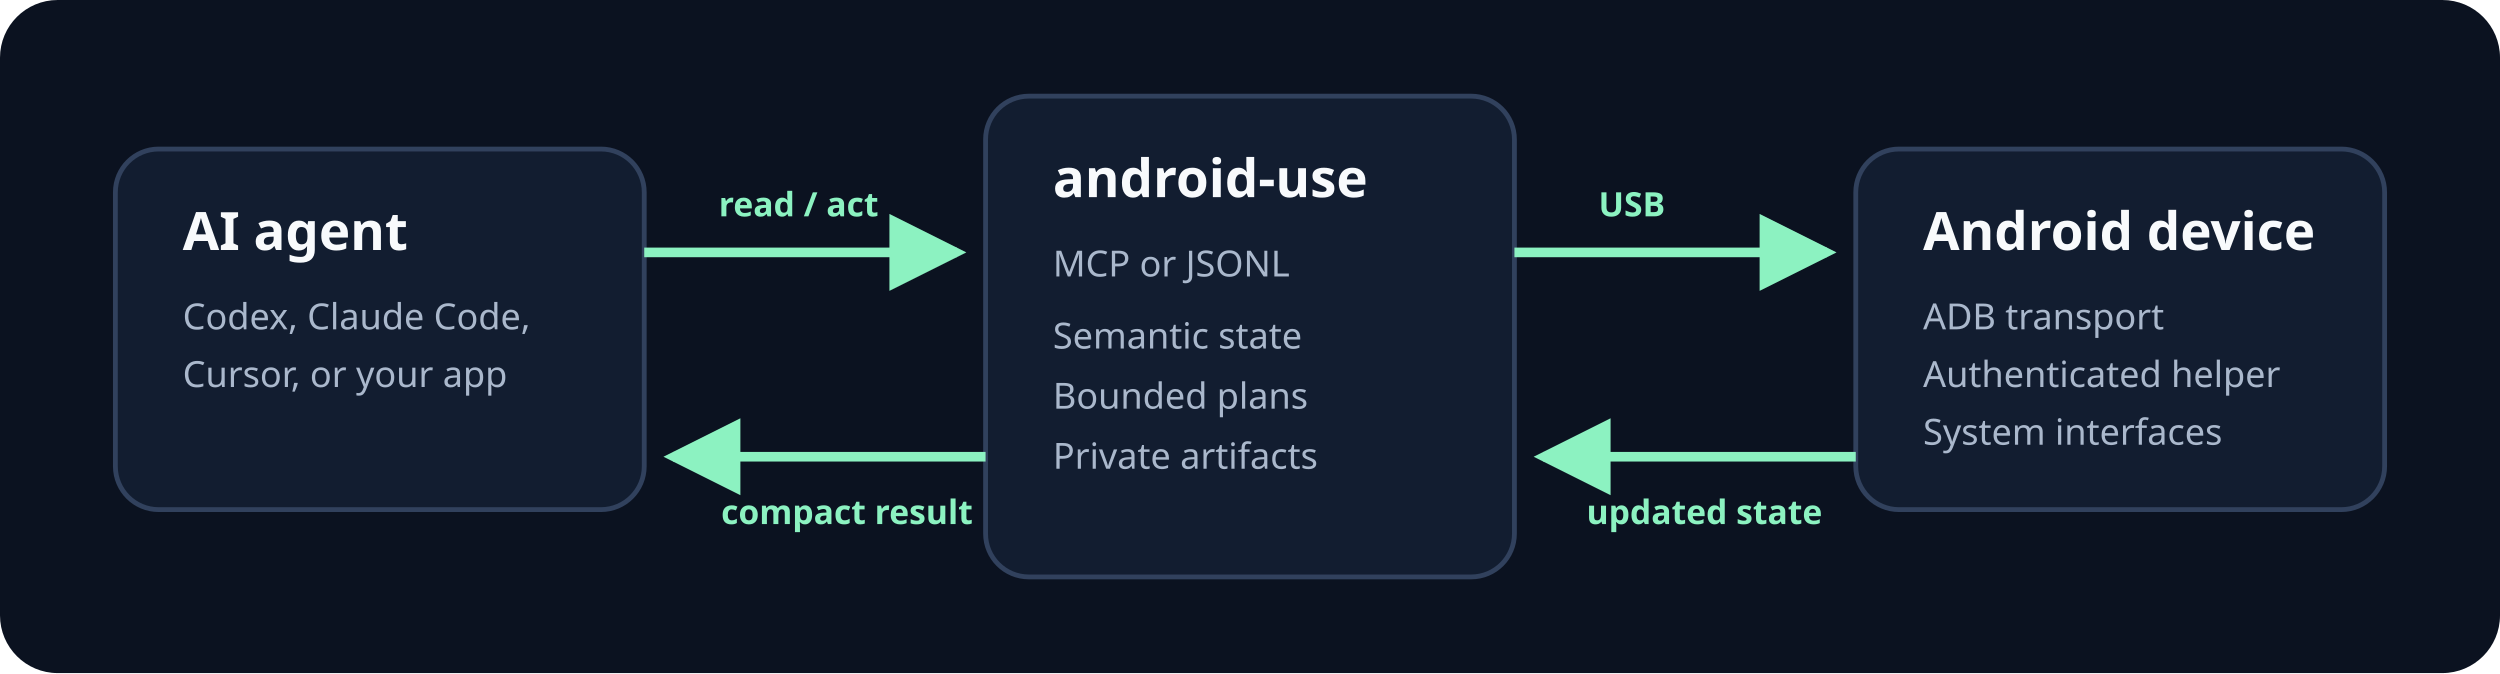
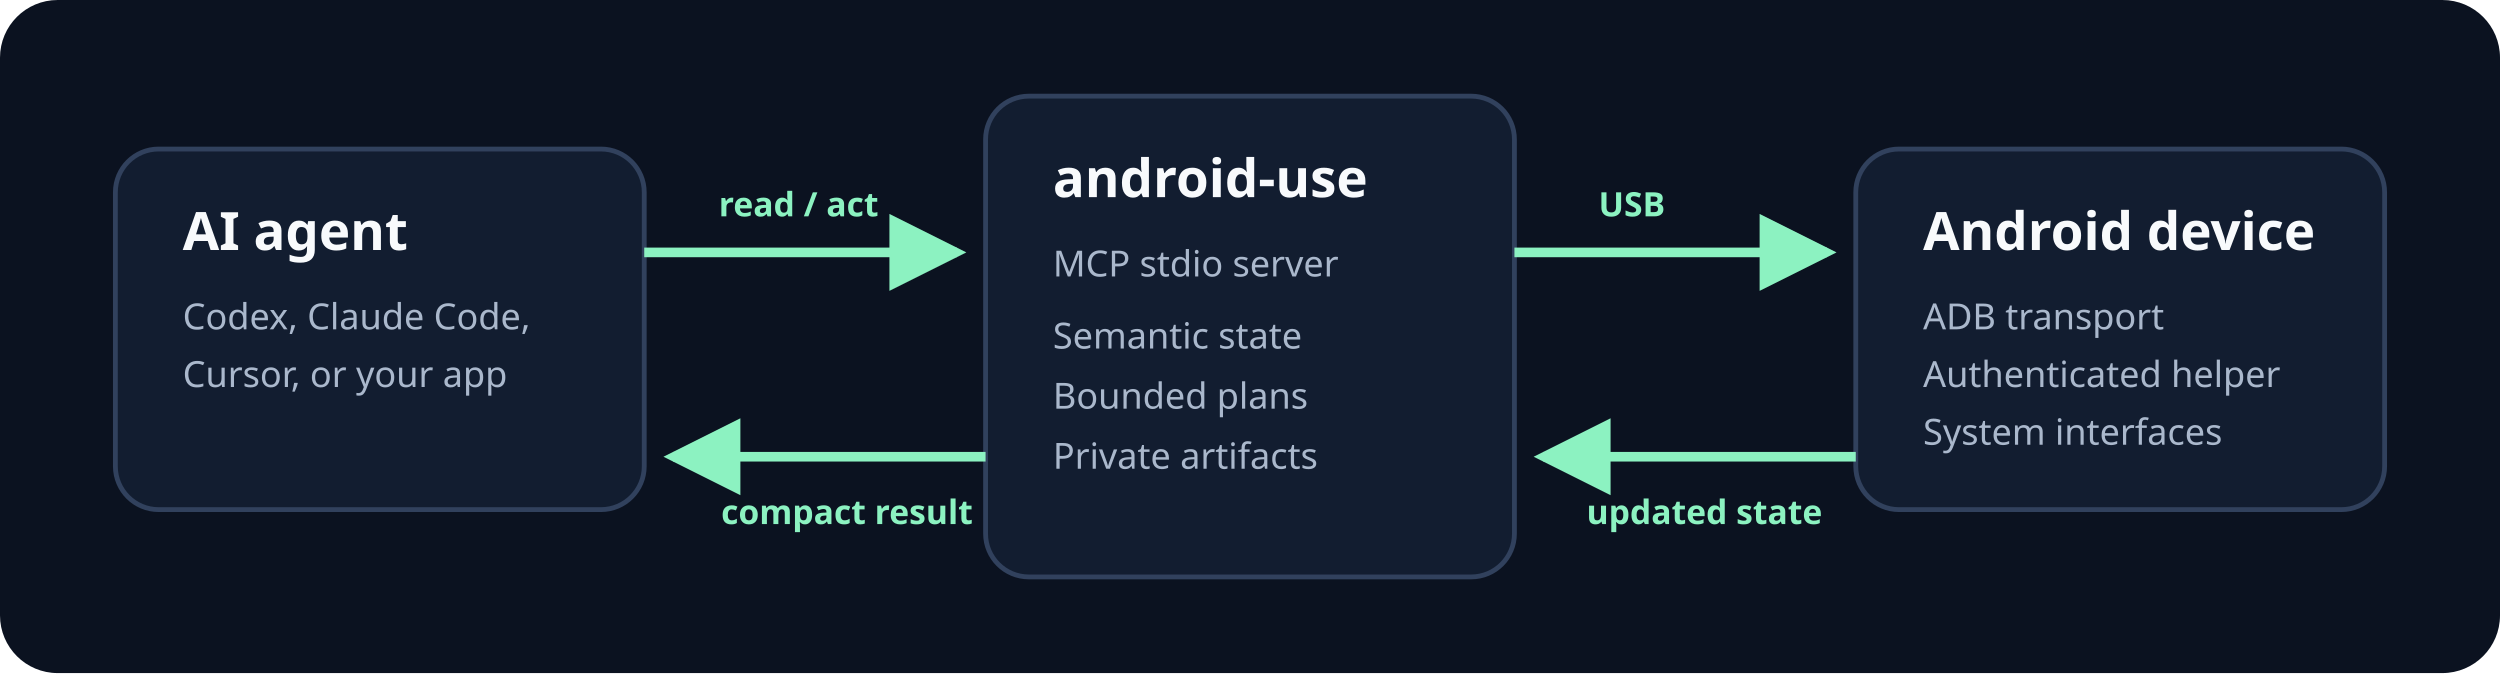
<svg xmlns="http://www.w3.org/2000/svg" viewBox="0 0 1040 280" role="img" aria-labelledby="title desc">
  <style>.bg{fill:#0b1220}.card{fill:#121d30;stroke:#31415d;stroke-width:2}.h{fill:#f8fafc;font:700 22px system-ui}.p{fill:#aab8cc;font:15px system-ui}.a{stroke:#8cf2c1;stroke-width:4;fill:none;marker-end:url(#m)}.tag{fill:#8cf2c1;font:700 14px system-ui}</style>
  <defs>
    <marker id="m" markerWidth="8" markerHeight="8" refX="7" refY="4" orient="auto">
      <path d="M0 0l8 4-8 4z" fill="#8cf2c1" />
    </marker>
  </defs>
  <rect class="bg" width="1040" height="280" rx="24" />
  <rect class="card" x="48" y="62" width="220" height="150" rx="18" />
  <text class="h" x="76" y="104">AI agent</text>
  <text class="p" x="76" y="137">Codex, Claude Code,</text>
  <text class="p" x="76" y="161">Cursor, or your app</text>
  <rect class="card" x="410" y="40" width="220" height="200" rx="18" />
  <text class="h" x="438" y="82">android-use</text>
-   <text class="p" x="438" y="115">MCP or JSONL</text>
+   <text class="p" x="438" y="115">MCP stdio server</text>
  <text class="p" x="438" y="145">Semantic state</text>
  <text class="p" x="438" y="170">Bounded plans</text>
  <text class="p" x="438" y="195">Private artifacts</text>
  <rect class="card" x="772" y="62" width="220" height="150" rx="18" />
  <text class="h" x="800" y="104">Android device</text>
  <text class="p" x="800" y="137">ADB transport</text>
  <text class="p" x="800" y="161">Authenticated helper</text>
  <text class="p" x="800" y="185">System interfaces</text>
  <path class="a" d="M268 105h130" />
  <text class="tag" x="299" y="90">read / act</text>
  <path class="a" d="M630 105h130" />
  <text class="tag" x="665" y="90">USB</text>
  <path class="a" d="M772 190H642" />
  <text class="tag" x="660" y="218">updated state</text>
  <path class="a" d="M410 190H280" />
  <text class="tag" x="300" y="218">compact result</text>
</svg>
